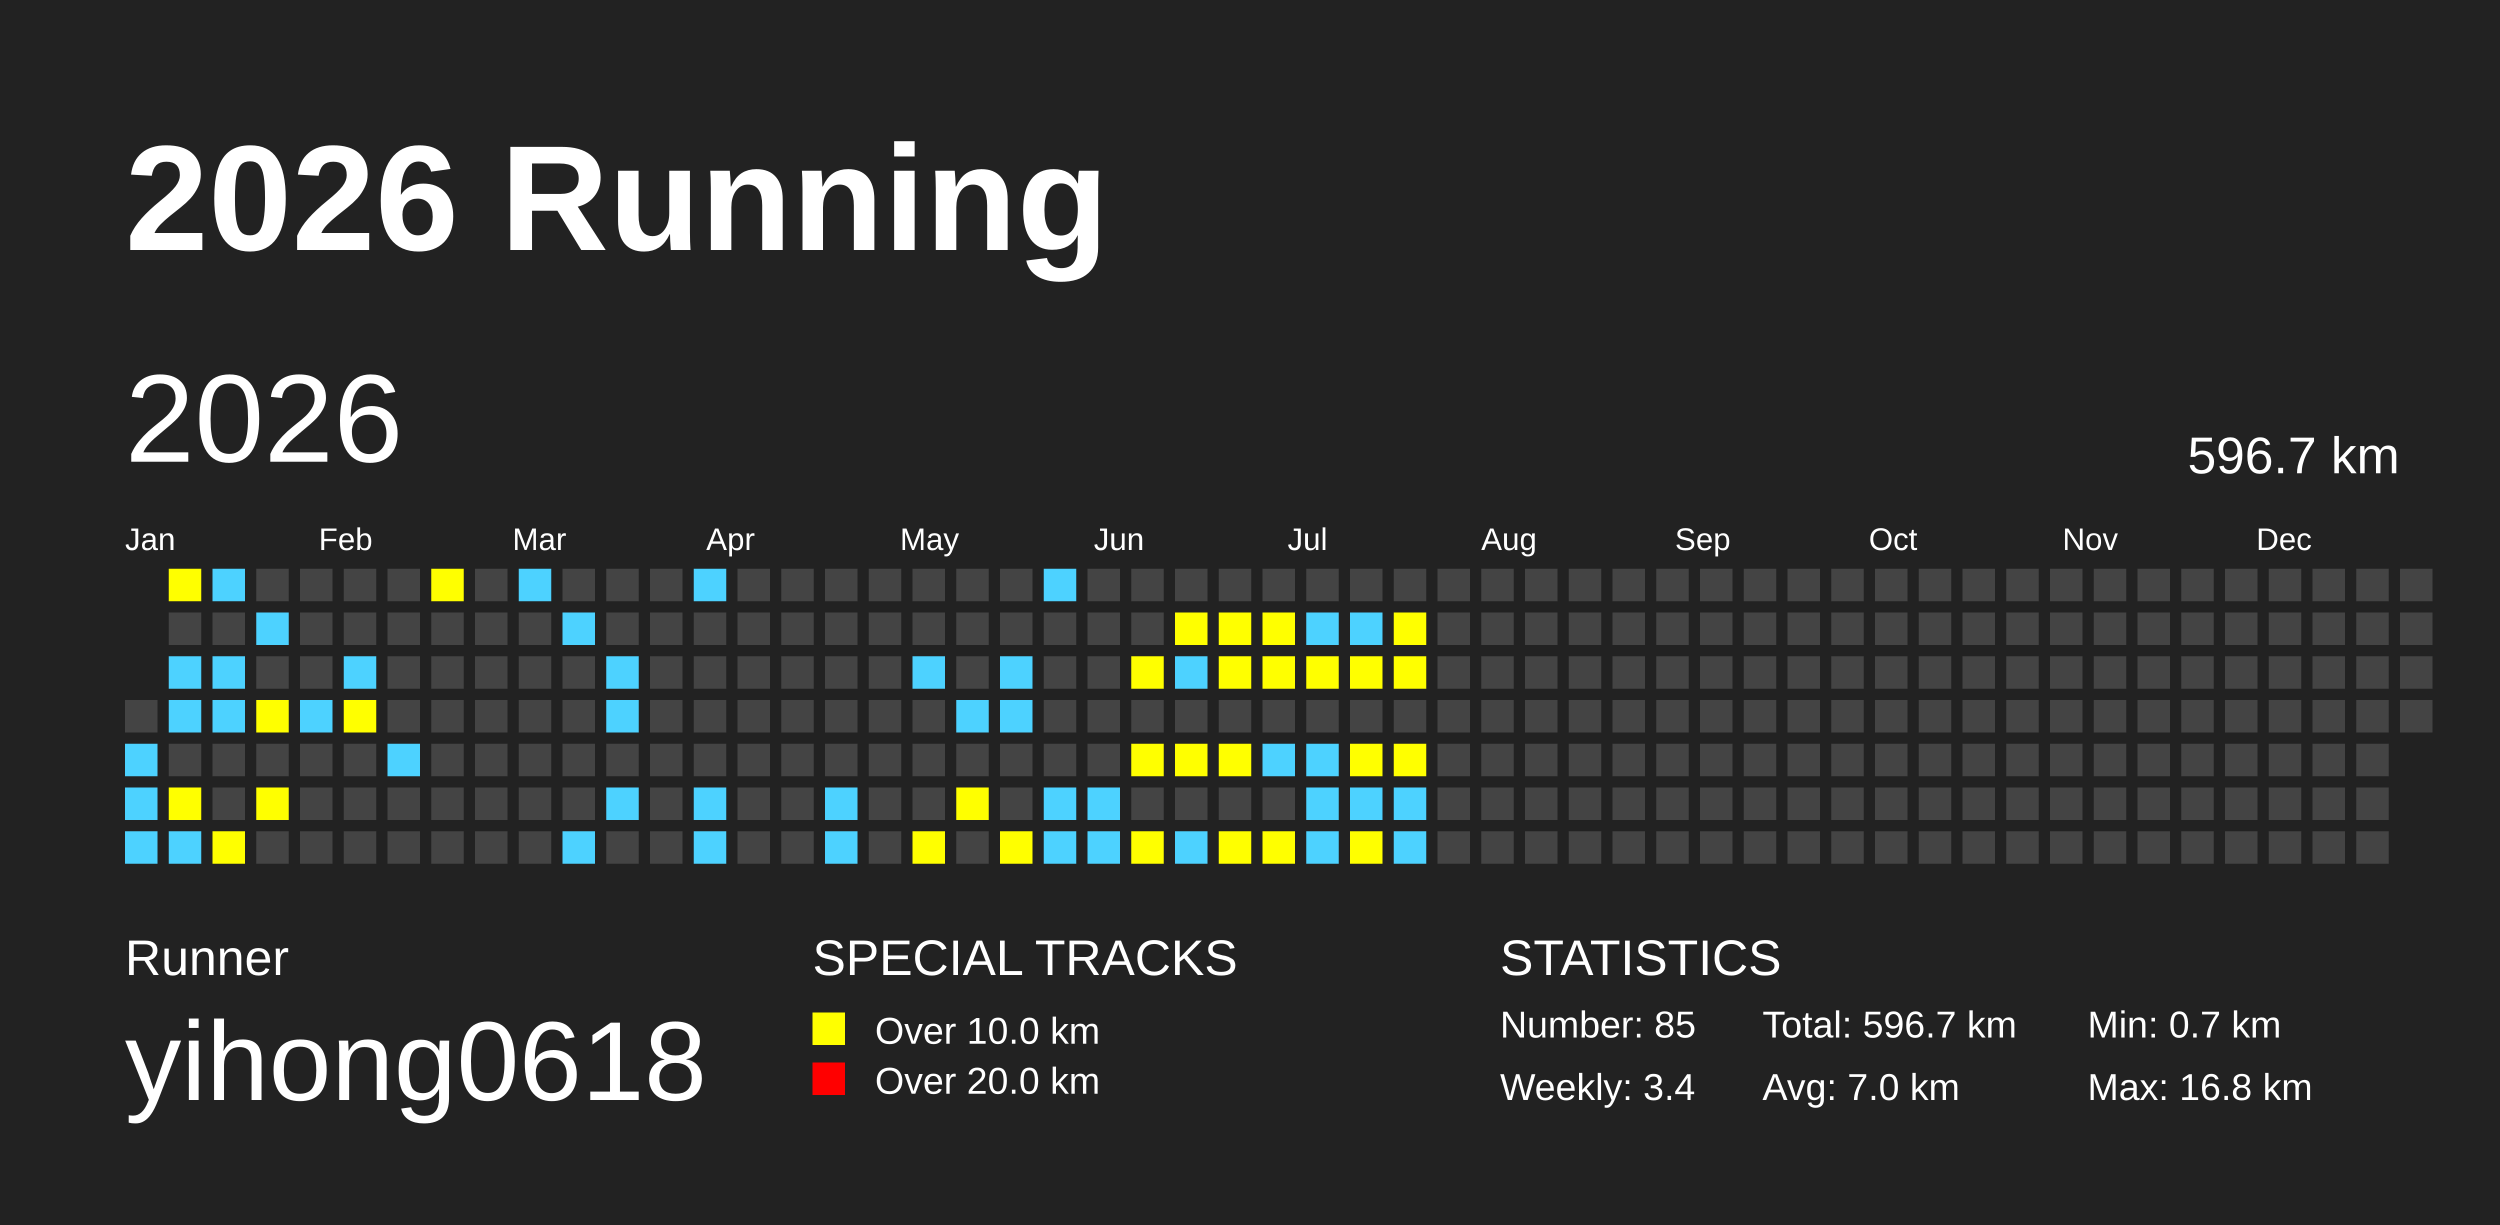
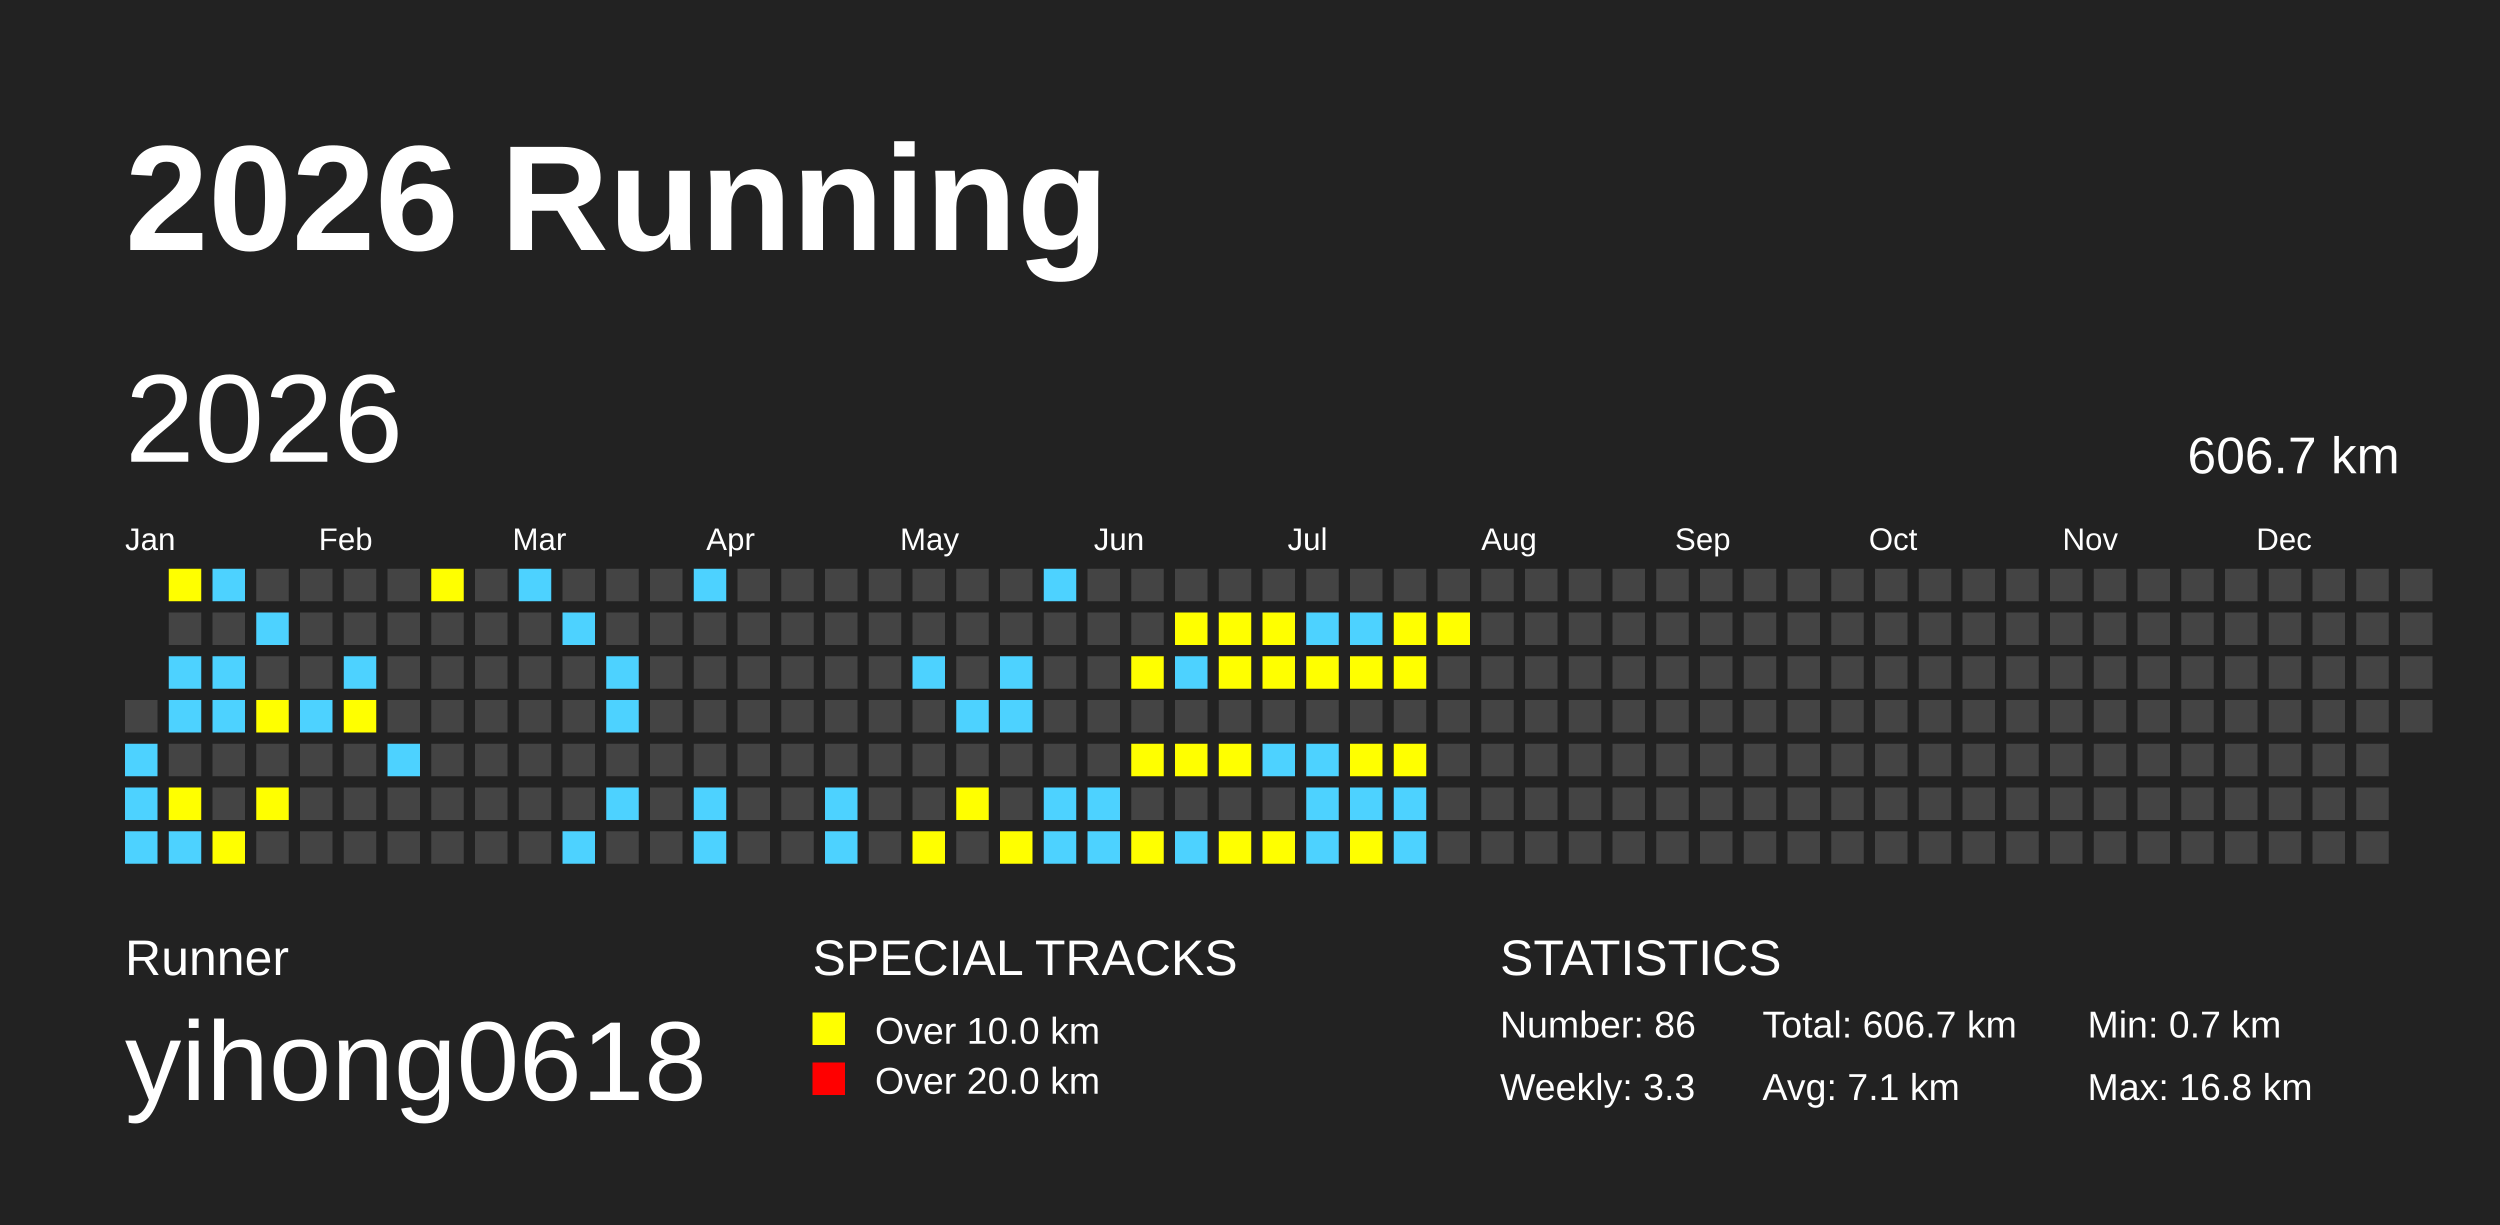
<svg xmlns="http://www.w3.org/2000/svg" baseProfile="full" height="98mm" version="1.1" viewBox="0,0,200,98" width="200mm">
  <defs>
    <pattern height="2" id="indoor-stripe" patternUnits="userSpaceOnUse" width="2">
      <line stroke="white" stroke-opacity="0.45" stroke-width="0.5" x1="0" x2="2" y1="2" y2="0" />
    </pattern>
  </defs>
  <rect fill="#222222" height="98" width="200" x="0" y="0" />
  <text fill="#FFFFFF" style="font-size:12px; font-family:Arial; font-weight:bold;" x="10" y="20">2026 Running</text>
  <text fill="#FFFFFF" style="font-size:4px; font-family:Arial" x="10" y="78">Runner</text>
  <text fill="#FFFFFF" style="font-size:9px; font-family:Arial" x="10" y="88">yihong0618</text>
  <text fill="#FFFFFF" style="font-size:4px; font-family:Arial" x="65" y="78">SPECIAL TRACKS</text>
  <rect fill="yellow" height="2.6" width="2.6" x="65" y="81" />
  <text fill="#FFFFFF" style="font-size:3px; font-family:Arial" x="70" y="83.5">Over 10.0 km</text>
  <rect fill="red" height="2.6" width="2.6" x="65" y="85" />
  <text fill="#FFFFFF" style="font-size:3px; font-family:Arial" x="70" y="87.5">Over 20.0 km</text>
  <text fill="#FFFFFF" style="font-size:4px; font-family:Arial" x="120" y="78">STATISTICS</text>
-   <text fill="#FFFFFF" style="font-size:3px; font-family:Arial" x="120" y="83">Number: 85</text>
-   <text fill="#FFFFFF" style="font-size:3px; font-family:Arial" x="120" y="88">Weekly: 3.4</text>
-   <text fill="#FFFFFF" style="font-size:3px; font-family:Arial" x="141" y="83">Total: 596.7 km</text>
-   <text fill="#FFFFFF" style="font-size:3px; font-family:Arial" x="141" y="88">Avg: 7.0 km</text>
+   <text fill="#FFFFFF" style="font-size:3px; font-family:Arial" x="120" y="83">Number: 86</text>
+   <text fill="#FFFFFF" style="font-size:3px; font-family:Arial" x="120" y="88">Weekly: 3.3</text>
+   <text fill="#FFFFFF" style="font-size:3px; font-family:Arial" x="141" y="83">Total: 606.7 km</text>
+   <text fill="#FFFFFF" style="font-size:3px; font-family:Arial" x="141" y="88">Avg: 7.1 km</text>
  <text fill="#FFFFFF" style="font-size:3px; font-family:Arial" x="167" y="83">Min: 0.7 km</text>
  <text fill="#FFFFFF" style="font-size:3px; font-family:Arial" x="167" y="88">Max: 16.8 km</text>
  <text dominant-baseline="hanging" fill="#FFFFFF" style="font-size:10.0px; font-family:Arial;" x="10" y="30">2026</text>
-   <text dominant-baseline="hanging" fill="#FFFFFF" style="font-size:4.125px; font-family:Arial;" x="175" y="35">596.7 km</text>
+   <text dominant-baseline="hanging" fill="#FFFFFF" style="font-size:4.125px; font-family:Arial;" x="175" y="35">606.7 km</text>
  <text fill="#FFFFFF" style="font-size:2.5px; font-family:Arial" x="10.0" y="44">Jan</text>
  <text fill="#FFFFFF" style="font-size:2.5px; font-family:Arial" x="25.5" y="44">Feb</text>
  <text fill="#FFFFFF" style="font-size:2.5px; font-family:Arial" x="41.0" y="44">Mar</text>
  <text fill="#FFFFFF" style="font-size:2.5px; font-family:Arial" x="56.5" y="44">Apr</text>
  <text fill="#FFFFFF" style="font-size:2.5px; font-family:Arial" x="72.0" y="44">May</text>
  <text fill="#FFFFFF" style="font-size:2.5px; font-family:Arial" x="87.5" y="44">Jun</text>
  <text fill="#FFFFFF" style="font-size:2.5px; font-family:Arial" x="103.0" y="44">Jul</text>
  <text fill="#FFFFFF" style="font-size:2.5px; font-family:Arial" x="118.5" y="44">Aug</text>
  <text fill="#FFFFFF" style="font-size:2.5px; font-family:Arial" x="134.0" y="44">Sep</text>
  <text fill="#FFFFFF" style="font-size:2.5px; font-family:Arial" x="149.5" y="44">Oct</text>
  <text fill="#FFFFFF" style="font-size:2.5px; font-family:Arial" x="165.0" y="44">Nov</text>
  <text fill="#FFFFFF" style="font-size:2.5px; font-family:Arial" x="180.5" y="44">Dec</text>
  <rect fill="#444444" height="2.6" width="2.6" x="10.0" y="56.0" />
  <rect fill="#4DD2FF" height="2.6" width="2.6" x="10.0" y="59.5" />
  <rect fill="#4DD2FF" height="2.6" width="2.6" x="10.0" y="63.0" />
  <rect fill="#4DD2FF" height="2.6" width="2.6" x="10.0" y="66.5" />
  <rect fill="yellow" height="2.6" width="2.6" x="13.5" y="45.5" />
  <rect fill="#444444" height="2.6" width="2.6" x="13.5" y="49.0" />
  <rect fill="#4DD2FF" height="2.6" width="2.6" x="13.5" y="52.5" />
  <rect fill="#4DD2FF" height="2.6" width="2.6" x="13.5" y="56.0" />
  <rect fill="#444444" height="2.6" width="2.6" x="13.5" y="59.5" />
  <rect fill="yellow" height="2.6" width="2.6" x="13.5" y="63.0" />
  <rect fill="#4DD2FF" height="2.6" width="2.6" x="13.5" y="66.5" />
  <rect fill="#4DD2FF" height="2.6" width="2.6" x="17.0" y="45.5" />
  <rect fill="#444444" height="2.6" width="2.6" x="17.0" y="49.0" />
  <rect fill="#4DD2FF" height="2.6" width="2.6" x="17.0" y="52.5" />
  <rect fill="#4DD2FF" height="2.6" width="2.6" x="17.0" y="56.0" />
  <rect fill="#444444" height="2.6" width="2.6" x="17.0" y="59.5" />
  <rect fill="#444444" height="2.6" width="2.6" x="17.0" y="63.0" />
  <rect fill="yellow" height="2.6" width="2.6" x="17.0" y="66.5" />
  <rect fill="#444444" height="2.6" width="2.6" x="20.5" y="45.5" />
  <rect fill="#4DD2FF" height="2.6" width="2.6" x="20.5" y="49.0" />
  <rect fill="#444444" height="2.6" width="2.6" x="20.5" y="52.5" />
  <rect fill="yellow" height="2.6" width="2.6" x="20.5" y="56.0" />
  <rect fill="#444444" height="2.6" width="2.6" x="20.5" y="59.5" />
  <rect fill="yellow" height="2.6" width="2.6" x="20.5" y="63.0" />
  <rect fill="#444444" height="2.6" width="2.6" x="20.5" y="66.5" />
  <rect fill="#444444" height="2.6" width="2.6" x="24.0" y="45.5" />
  <rect fill="#444444" height="2.6" width="2.6" x="24.0" y="49.0" />
  <rect fill="#444444" height="2.6" width="2.6" x="24.0" y="52.5" />
  <rect fill="#4DD2FF" height="2.6" width="2.6" x="24.0" y="56.0" />
  <rect fill="#444444" height="2.6" width="2.6" x="24.0" y="59.5" />
  <rect fill="#444444" height="2.6" width="2.6" x="24.0" y="63.0" />
  <rect fill="#444444" height="2.6" width="2.6" x="24.0" y="66.5" />
  <rect fill="#444444" height="2.6" width="2.6" x="27.5" y="45.5" />
  <rect fill="#444444" height="2.6" width="2.6" x="27.5" y="49.0" />
  <rect fill="#4DD2FF" height="2.6" width="2.6" x="27.5" y="52.5" />
  <rect fill="yellow" height="2.6" width="2.6" x="27.5" y="56.0" />
  <rect fill="#444444" height="2.6" width="2.6" x="27.5" y="59.5" />
  <rect fill="#444444" height="2.6" width="2.6" x="27.5" y="63.0" />
  <rect fill="#444444" height="2.6" width="2.6" x="27.5" y="66.5" />
  <rect fill="#444444" height="2.6" width="2.6" x="31.0" y="45.5" />
  <rect fill="#444444" height="2.6" width="2.6" x="31.0" y="49.0" />
  <rect fill="#444444" height="2.6" width="2.6" x="31.0" y="52.5" />
  <rect fill="#444444" height="2.6" width="2.6" x="31.0" y="56.0" />
  <rect fill="#4DD2FF" height="2.6" width="2.6" x="31.0" y="59.5" />
  <rect fill="#444444" height="2.6" width="2.6" x="31.0" y="63.0" />
  <rect fill="#444444" height="2.6" width="2.6" x="31.0" y="66.5" />
  <rect fill="yellow" height="2.6" width="2.6" x="34.5" y="45.5" />
  <rect fill="#444444" height="2.6" width="2.6" x="34.5" y="49.0" />
  <rect fill="#444444" height="2.6" width="2.6" x="34.5" y="52.5" />
  <rect fill="#444444" height="2.6" width="2.6" x="34.5" y="56.0" />
  <rect fill="#444444" height="2.6" width="2.6" x="34.5" y="59.5" />
  <rect fill="#444444" height="2.6" width="2.6" x="34.5" y="63.0" />
  <rect fill="#444444" height="2.6" width="2.6" x="34.5" y="66.5" />
  <rect fill="#444444" height="2.6" width="2.6" x="38.0" y="45.5" />
  <rect fill="#444444" height="2.6" width="2.6" x="38.0" y="49.0" />
  <rect fill="#444444" height="2.6" width="2.6" x="38.0" y="52.5" />
  <rect fill="#444444" height="2.6" width="2.6" x="38.0" y="56.0" />
  <rect fill="#444444" height="2.6" width="2.6" x="38.0" y="59.5" />
  <rect fill="#444444" height="2.6" width="2.6" x="38.0" y="63.0" />
  <rect fill="#444444" height="2.6" width="2.6" x="38.0" y="66.5" />
  <rect fill="#4DD2FF" height="2.6" width="2.6" x="41.5" y="45.5" />
  <rect fill="#444444" height="2.6" width="2.6" x="41.5" y="49.0" />
  <rect fill="#444444" height="2.6" width="2.6" x="41.5" y="52.5" />
  <rect fill="#444444" height="2.6" width="2.6" x="41.5" y="56.0" />
  <rect fill="#444444" height="2.6" width="2.6" x="41.5" y="59.5" />
  <rect fill="#444444" height="2.6" width="2.6" x="41.5" y="63.0" />
  <rect fill="#444444" height="2.6" width="2.6" x="41.5" y="66.5" />
  <rect fill="#444444" height="2.6" width="2.6" x="45.0" y="45.5" />
  <rect fill="#4DD2FF" height="2.6" width="2.6" x="45.0" y="49.0" />
  <rect fill="#444444" height="2.6" width="2.6" x="45.0" y="52.5" />
  <rect fill="#444444" height="2.6" width="2.6" x="45.0" y="56.0" />
  <rect fill="#444444" height="2.6" width="2.6" x="45.0" y="59.5" />
  <rect fill="#444444" height="2.6" width="2.6" x="45.0" y="63.0" />
  <rect fill="#4DD2FF" height="2.6" width="2.6" x="45.0" y="66.5" />
  <rect fill="#444444" height="2.6" width="2.6" x="48.5" y="45.5" />
  <rect fill="#444444" height="2.6" width="2.6" x="48.5" y="49.0" />
  <rect fill="#4DD2FF" height="2.6" width="2.6" x="48.5" y="52.5" />
  <rect fill="#4DD2FF" height="2.6" width="2.6" x="48.5" y="56.0" />
  <rect fill="#444444" height="2.6" width="2.6" x="48.5" y="59.5" />
  <rect fill="#4DD2FF" height="2.6" width="2.6" x="48.5" y="63.0" />
  <rect fill="#444444" height="2.6" width="2.6" x="48.5" y="66.5" />
  <rect fill="#444444" height="2.6" width="2.6" x="52.0" y="45.5" />
  <rect fill="#444444" height="2.6" width="2.6" x="52.0" y="49.0" />
  <rect fill="#444444" height="2.6" width="2.6" x="52.0" y="52.5" />
  <rect fill="#444444" height="2.6" width="2.6" x="52.0" y="56.0" />
  <rect fill="#444444" height="2.6" width="2.6" x="52.0" y="59.5" />
  <rect fill="#444444" height="2.6" width="2.6" x="52.0" y="63.0" />
  <rect fill="#444444" height="2.6" width="2.6" x="52.0" y="66.5" />
  <rect fill="#4DD2FF" height="2.6" width="2.6" x="55.5" y="45.5" />
  <rect fill="#444444" height="2.6" width="2.6" x="55.5" y="49.0" />
  <rect fill="#444444" height="2.6" width="2.6" x="55.5" y="52.5" />
  <rect fill="#444444" height="2.6" width="2.6" x="55.5" y="56.0" />
  <rect fill="#444444" height="2.6" width="2.6" x="55.5" y="59.5" />
  <rect fill="#4DD2FF" height="2.6" width="2.6" x="55.5" y="63.0" />
  <rect fill="#4DD2FF" height="2.6" width="2.6" x="55.5" y="66.5" />
  <rect fill="#444444" height="2.6" width="2.6" x="59.0" y="45.5" />
  <rect fill="#444444" height="2.6" width="2.6" x="59.0" y="49.0" />
  <rect fill="#444444" height="2.6" width="2.6" x="59.0" y="52.5" />
  <rect fill="#444444" height="2.6" width="2.6" x="59.0" y="56.0" />
  <rect fill="#444444" height="2.6" width="2.6" x="59.0" y="59.5" />
  <rect fill="#444444" height="2.6" width="2.6" x="59.0" y="63.0" />
  <rect fill="#444444" height="2.6" width="2.6" x="59.0" y="66.5" />
  <rect fill="#444444" height="2.6" width="2.6" x="62.5" y="45.5" />
  <rect fill="#444444" height="2.6" width="2.6" x="62.5" y="49.0" />
  <rect fill="#444444" height="2.6" width="2.6" x="62.5" y="52.5" />
  <rect fill="#444444" height="2.6" width="2.6" x="62.5" y="56.0" />
  <rect fill="#444444" height="2.6" width="2.6" x="62.5" y="59.5" />
  <rect fill="#444444" height="2.6" width="2.6" x="62.5" y="63.0" />
  <rect fill="#444444" height="2.6" width="2.6" x="62.5" y="66.5" />
  <rect fill="#444444" height="2.6" width="2.6" x="66.0" y="45.5" />
  <rect fill="#444444" height="2.6" width="2.6" x="66.0" y="49.0" />
  <rect fill="#444444" height="2.6" width="2.6" x="66.0" y="52.5" />
  <rect fill="#444444" height="2.6" width="2.6" x="66.0" y="56.0" />
  <rect fill="#444444" height="2.6" width="2.6" x="66.0" y="59.5" />
  <rect fill="#4DD2FF" height="2.6" width="2.6" x="66.0" y="63.0" />
  <rect fill="#4DD2FF" height="2.6" width="2.6" x="66.0" y="66.5" />
  <rect fill="#444444" height="2.6" width="2.6" x="69.5" y="45.5" />
  <rect fill="#444444" height="2.6" width="2.6" x="69.5" y="49.0" />
  <rect fill="#444444" height="2.6" width="2.6" x="69.5" y="52.5" />
  <rect fill="#444444" height="2.6" width="2.6" x="69.5" y="56.0" />
  <rect fill="#444444" height="2.6" width="2.6" x="69.5" y="59.5" />
  <rect fill="#444444" height="2.6" width="2.6" x="69.5" y="63.0" />
  <rect fill="#444444" height="2.6" width="2.6" x="69.5" y="66.5" />
  <rect fill="#444444" height="2.6" width="2.6" x="73.0" y="45.5" />
  <rect fill="#444444" height="2.6" width="2.6" x="73.0" y="49.0" />
  <rect fill="#4DD2FF" height="2.6" width="2.6" x="73.0" y="52.5" />
  <rect fill="#444444" height="2.6" width="2.6" x="73.0" y="56.0" />
  <rect fill="#444444" height="2.6" width="2.6" x="73.0" y="59.5" />
  <rect fill="#444444" height="2.6" width="2.6" x="73.0" y="63.0" />
  <rect fill="yellow" height="2.6" width="2.6" x="73.0" y="66.5" />
  <rect fill="#444444" height="2.6" width="2.6" x="76.5" y="45.5" />
  <rect fill="#444444" height="2.6" width="2.6" x="76.5" y="49.0" />
  <rect fill="#444444" height="2.6" width="2.6" x="76.5" y="52.5" />
  <rect fill="#4DD2FF" height="2.6" width="2.6" x="76.5" y="56.0" />
  <rect fill="#444444" height="2.6" width="2.6" x="76.5" y="59.5" />
  <rect fill="yellow" height="2.6" width="2.6" x="76.5" y="63.0" />
  <rect fill="#444444" height="2.6" width="2.6" x="76.5" y="66.5" />
  <rect fill="#444444" height="2.6" width="2.6" x="80.0" y="45.5" />
  <rect fill="#444444" height="2.6" width="2.6" x="80.0" y="49.0" />
  <rect fill="#4DD2FF" height="2.6" width="2.6" x="80.0" y="52.5" />
  <rect fill="#4DD2FF" height="2.6" width="2.6" x="80.0" y="56.0" />
  <rect fill="#444444" height="2.6" width="2.6" x="80.0" y="59.5" />
  <rect fill="#444444" height="2.6" width="2.6" x="80.0" y="63.0" />
  <rect fill="yellow" height="2.6" width="2.6" x="80.0" y="66.5" />
  <rect fill="#4DD2FF" height="2.6" width="2.6" x="83.5" y="45.5" />
  <rect fill="#444444" height="2.6" width="2.6" x="83.5" y="49.0" />
  <rect fill="#444444" height="2.6" width="2.6" x="83.5" y="52.5" />
  <rect fill="#444444" height="2.6" width="2.6" x="83.5" y="56.0" />
  <rect fill="#444444" height="2.6" width="2.6" x="83.5" y="59.5" />
  <rect fill="#4DD2FF" height="2.6" width="2.6" x="83.5" y="63.0" />
  <rect fill="#4DD2FF" height="2.6" width="2.6" x="83.5" y="66.5" />
  <rect fill="#444444" height="2.6" width="2.6" x="87.0" y="45.5" />
  <rect fill="#444444" height="2.6" width="2.6" x="87.0" y="49.0" />
  <rect fill="#444444" height="2.6" width="2.6" x="87.0" y="52.5" />
  <rect fill="#444444" height="2.6" width="2.6" x="87.0" y="56.0" />
  <rect fill="#444444" height="2.6" width="2.6" x="87.0" y="59.5" />
  <rect fill="#4DD2FF" height="2.6" width="2.6" x="87.0" y="63.0" />
  <rect fill="#4DD2FF" height="2.6" width="2.6" x="87.0" y="66.5" />
  <rect fill="#444444" height="2.6" width="2.6" x="90.5" y="45.5" />
  <rect fill="#444444" height="2.6" width="2.6" x="90.5" y="49.0" />
  <rect fill="yellow" height="2.6" width="2.6" x="90.5" y="52.5" />
  <rect fill="#444444" height="2.6" width="2.6" x="90.5" y="56.0" />
  <rect fill="yellow" height="2.6" width="2.6" x="90.5" y="59.5" />
  <rect fill="#444444" height="2.6" width="2.6" x="90.5" y="63.0" />
  <rect fill="yellow" height="2.6" width="2.6" x="90.5" y="66.5" />
  <rect fill="#444444" height="2.6" width="2.6" x="94.0" y="45.5" />
  <rect fill="yellow" height="2.6" width="2.6" x="94.0" y="49.0" />
  <rect fill="#4DD2FF" height="2.6" width="2.6" x="94.0" y="52.5" />
  <rect fill="#444444" height="2.6" width="2.6" x="94.0" y="56.0" />
  <rect fill="yellow" height="2.6" width="2.6" x="94.0" y="59.5" />
  <rect fill="#444444" height="2.6" width="2.6" x="94.0" y="63.0" />
  <rect fill="#4DD2FF" height="2.6" width="2.6" x="94.0" y="66.5" />
  <rect fill="#444444" height="2.6" width="2.6" x="97.5" y="45.5" />
  <rect fill="yellow" height="2.6" width="2.6" x="97.5" y="49.0" />
  <rect fill="yellow" height="2.6" width="2.6" x="97.5" y="52.5" />
  <rect fill="#444444" height="2.6" width="2.6" x="97.5" y="56.0" />
  <rect fill="yellow" height="2.6" width="2.6" x="97.5" y="59.5" />
  <rect fill="#444444" height="2.6" width="2.6" x="97.5" y="63.0" />
  <rect fill="yellow" height="2.6" width="2.6" x="97.5" y="66.5" />
  <rect fill="#444444" height="2.6" width="2.6" x="101.0" y="45.5" />
  <rect fill="yellow" height="2.6" width="2.6" x="101.0" y="49.0" />
  <rect fill="yellow" height="2.6" width="2.6" x="101.0" y="52.5" />
  <rect fill="#444444" height="2.6" width="2.6" x="101.0" y="56.0" />
  <rect fill="#4DD2FF" height="2.6" width="2.6" x="101.0" y="59.5" />
  <rect fill="#444444" height="2.6" width="2.6" x="101.0" y="63.0" />
  <rect fill="yellow" height="2.6" width="2.6" x="101.0" y="66.5" />
  <rect fill="#444444" height="2.6" width="2.6" x="104.5" y="45.5" />
  <rect fill="#4DD2FF" height="2.6" width="2.6" x="104.5" y="49.0" />
  <rect fill="yellow" height="2.6" width="2.6" x="104.5" y="52.5" />
  <rect fill="#444444" height="2.6" width="2.6" x="104.5" y="56.0" />
  <rect fill="#4DD2FF" height="2.6" width="2.6" x="104.5" y="59.5" />
  <rect fill="#4DD2FF" height="2.6" width="2.6" x="104.5" y="63.0" />
  <rect fill="#4DD2FF" height="2.6" width="2.6" x="104.5" y="66.5" />
  <rect fill="#444444" height="2.6" width="2.6" x="108.0" y="45.5" />
  <rect fill="#4DD2FF" height="2.6" width="2.6" x="108.0" y="49.0" />
  <rect fill="yellow" height="2.6" width="2.6" x="108.0" y="52.5" />
  <rect fill="#444444" height="2.6" width="2.6" x="108.0" y="56.0" />
  <rect fill="yellow" height="2.6" width="2.6" x="108.0" y="59.5" />
  <rect fill="#4DD2FF" height="2.6" width="2.6" x="108.0" y="63.0" />
  <rect fill="yellow" height="2.6" width="2.6" x="108.0" y="66.5" />
  <rect fill="#444444" height="2.6" width="2.6" x="111.5" y="45.5" />
  <rect fill="yellow" height="2.6" width="2.6" x="111.5" y="49.0" />
  <rect fill="yellow" height="2.6" width="2.6" x="111.5" y="52.5" />
  <rect fill="#444444" height="2.6" width="2.6" x="111.5" y="56.0" />
  <rect fill="yellow" height="2.6" width="2.6" x="111.5" y="59.5" />
  <rect fill="#4DD2FF" height="2.6" width="2.6" x="111.5" y="63.0" />
  <rect fill="#4DD2FF" height="2.6" width="2.6" x="111.5" y="66.5" />
  <rect fill="#444444" height="2.6" width="2.6" x="115.0" y="45.5" />
-   <rect fill="#444444" height="2.6" width="2.6" x="115.0" y="49.0" />
+   <rect fill="yellow" height="2.6" width="2.6" x="115.0" y="49.0" />
  <rect fill="#444444" height="2.6" width="2.6" x="115.0" y="52.5" />
  <rect fill="#444444" height="2.6" width="2.6" x="115.0" y="56.0" />
  <rect fill="#444444" height="2.6" width="2.6" x="115.0" y="59.5" />
  <rect fill="#444444" height="2.6" width="2.6" x="115.0" y="63.0" />
  <rect fill="#444444" height="2.6" width="2.6" x="115.0" y="66.5" />
  <rect fill="#444444" height="2.6" width="2.6" x="118.5" y="45.5" />
  <rect fill="#444444" height="2.6" width="2.6" x="118.5" y="49.0" />
  <rect fill="#444444" height="2.6" width="2.6" x="118.5" y="52.5" />
  <rect fill="#444444" height="2.6" width="2.6" x="118.5" y="56.0" />
  <rect fill="#444444" height="2.6" width="2.6" x="118.5" y="59.5" />
  <rect fill="#444444" height="2.6" width="2.6" x="118.5" y="63.0" />
  <rect fill="#444444" height="2.6" width="2.6" x="118.5" y="66.5" />
  <rect fill="#444444" height="2.6" width="2.6" x="122.0" y="45.5" />
  <rect fill="#444444" height="2.6" width="2.6" x="122.0" y="49.0" />
  <rect fill="#444444" height="2.6" width="2.6" x="122.0" y="52.5" />
  <rect fill="#444444" height="2.6" width="2.6" x="122.0" y="56.0" />
  <rect fill="#444444" height="2.6" width="2.6" x="122.0" y="59.5" />
  <rect fill="#444444" height="2.6" width="2.6" x="122.0" y="63.0" />
  <rect fill="#444444" height="2.6" width="2.6" x="122.0" y="66.5" />
  <rect fill="#444444" height="2.6" width="2.6" x="125.5" y="45.5" />
  <rect fill="#444444" height="2.6" width="2.6" x="125.5" y="49.0" />
  <rect fill="#444444" height="2.6" width="2.6" x="125.5" y="52.5" />
  <rect fill="#444444" height="2.6" width="2.6" x="125.5" y="56.0" />
  <rect fill="#444444" height="2.6" width="2.6" x="125.5" y="59.5" />
  <rect fill="#444444" height="2.6" width="2.6" x="125.5" y="63.0" />
  <rect fill="#444444" height="2.6" width="2.6" x="125.5" y="66.5" />
  <rect fill="#444444" height="2.6" width="2.6" x="129.0" y="45.5" />
  <rect fill="#444444" height="2.6" width="2.6" x="129.0" y="49.0" />
  <rect fill="#444444" height="2.6" width="2.6" x="129.0" y="52.5" />
  <rect fill="#444444" height="2.6" width="2.6" x="129.0" y="56.0" />
  <rect fill="#444444" height="2.6" width="2.6" x="129.0" y="59.5" />
  <rect fill="#444444" height="2.6" width="2.6" x="129.0" y="63.0" />
  <rect fill="#444444" height="2.6" width="2.6" x="129.0" y="66.5" />
  <rect fill="#444444" height="2.6" width="2.6" x="132.5" y="45.5" />
  <rect fill="#444444" height="2.6" width="2.6" x="132.5" y="49.0" />
  <rect fill="#444444" height="2.6" width="2.6" x="132.5" y="52.5" />
  <rect fill="#444444" height="2.6" width="2.6" x="132.5" y="56.0" />
  <rect fill="#444444" height="2.6" width="2.6" x="132.5" y="59.5" />
  <rect fill="#444444" height="2.6" width="2.6" x="132.5" y="63.0" />
  <rect fill="#444444" height="2.6" width="2.6" x="132.5" y="66.5" />
  <rect fill="#444444" height="2.6" width="2.6" x="136.0" y="45.5" />
  <rect fill="#444444" height="2.6" width="2.6" x="136.0" y="49.0" />
  <rect fill="#444444" height="2.6" width="2.6" x="136.0" y="52.5" />
  <rect fill="#444444" height="2.6" width="2.6" x="136.0" y="56.0" />
  <rect fill="#444444" height="2.6" width="2.6" x="136.0" y="59.5" />
  <rect fill="#444444" height="2.6" width="2.6" x="136.0" y="63.0" />
  <rect fill="#444444" height="2.6" width="2.6" x="136.0" y="66.5" />
  <rect fill="#444444" height="2.6" width="2.6" x="139.5" y="45.5" />
  <rect fill="#444444" height="2.6" width="2.6" x="139.5" y="49.0" />
  <rect fill="#444444" height="2.6" width="2.6" x="139.5" y="52.5" />
  <rect fill="#444444" height="2.6" width="2.6" x="139.5" y="56.0" />
  <rect fill="#444444" height="2.6" width="2.6" x="139.5" y="59.5" />
  <rect fill="#444444" height="2.6" width="2.6" x="139.5" y="63.0" />
  <rect fill="#444444" height="2.6" width="2.6" x="139.5" y="66.5" />
  <rect fill="#444444" height="2.6" width="2.6" x="143.0" y="45.5" />
  <rect fill="#444444" height="2.6" width="2.6" x="143.0" y="49.0" />
  <rect fill="#444444" height="2.6" width="2.6" x="143.0" y="52.5" />
  <rect fill="#444444" height="2.6" width="2.6" x="143.0" y="56.0" />
  <rect fill="#444444" height="2.6" width="2.6" x="143.0" y="59.5" />
  <rect fill="#444444" height="2.6" width="2.6" x="143.0" y="63.0" />
  <rect fill="#444444" height="2.6" width="2.6" x="143.0" y="66.5" />
  <rect fill="#444444" height="2.6" width="2.6" x="146.5" y="45.5" />
  <rect fill="#444444" height="2.6" width="2.6" x="146.5" y="49.0" />
  <rect fill="#444444" height="2.6" width="2.6" x="146.5" y="52.5" />
  <rect fill="#444444" height="2.6" width="2.6" x="146.5" y="56.0" />
  <rect fill="#444444" height="2.6" width="2.6" x="146.5" y="59.5" />
  <rect fill="#444444" height="2.6" width="2.6" x="146.5" y="63.0" />
  <rect fill="#444444" height="2.6" width="2.6" x="146.5" y="66.5" />
  <rect fill="#444444" height="2.6" width="2.6" x="150.0" y="45.5" />
  <rect fill="#444444" height="2.6" width="2.6" x="150.0" y="49.0" />
  <rect fill="#444444" height="2.6" width="2.6" x="150.0" y="52.5" />
  <rect fill="#444444" height="2.6" width="2.6" x="150.0" y="56.0" />
  <rect fill="#444444" height="2.6" width="2.6" x="150.0" y="59.5" />
  <rect fill="#444444" height="2.6" width="2.6" x="150.0" y="63.0" />
  <rect fill="#444444" height="2.6" width="2.6" x="150.0" y="66.5" />
  <rect fill="#444444" height="2.6" width="2.6" x="153.5" y="45.5" />
  <rect fill="#444444" height="2.6" width="2.6" x="153.5" y="49.0" />
  <rect fill="#444444" height="2.6" width="2.6" x="153.5" y="52.5" />
  <rect fill="#444444" height="2.6" width="2.6" x="153.5" y="56.0" />
  <rect fill="#444444" height="2.6" width="2.6" x="153.5" y="59.5" />
  <rect fill="#444444" height="2.6" width="2.6" x="153.5" y="63.0" />
  <rect fill="#444444" height="2.6" width="2.6" x="153.5" y="66.5" />
  <rect fill="#444444" height="2.6" width="2.6" x="157.0" y="45.5" />
  <rect fill="#444444" height="2.6" width="2.6" x="157.0" y="49.0" />
  <rect fill="#444444" height="2.6" width="2.6" x="157.0" y="52.5" />
  <rect fill="#444444" height="2.6" width="2.6" x="157.0" y="56.0" />
  <rect fill="#444444" height="2.6" width="2.6" x="157.0" y="59.5" />
  <rect fill="#444444" height="2.6" width="2.6" x="157.0" y="63.0" />
  <rect fill="#444444" height="2.6" width="2.6" x="157.0" y="66.5" />
  <rect fill="#444444" height="2.6" width="2.6" x="160.5" y="45.5" />
  <rect fill="#444444" height="2.6" width="2.6" x="160.5" y="49.0" />
  <rect fill="#444444" height="2.6" width="2.6" x="160.5" y="52.5" />
  <rect fill="#444444" height="2.6" width="2.6" x="160.5" y="56.0" />
  <rect fill="#444444" height="2.6" width="2.6" x="160.5" y="59.5" />
  <rect fill="#444444" height="2.6" width="2.6" x="160.5" y="63.0" />
  <rect fill="#444444" height="2.6" width="2.6" x="160.5" y="66.5" />
  <rect fill="#444444" height="2.6" width="2.6" x="164.0" y="45.5" />
  <rect fill="#444444" height="2.6" width="2.6" x="164.0" y="49.0" />
  <rect fill="#444444" height="2.6" width="2.6" x="164.0" y="52.5" />
  <rect fill="#444444" height="2.6" width="2.6" x="164.0" y="56.0" />
  <rect fill="#444444" height="2.6" width="2.6" x="164.0" y="59.5" />
  <rect fill="#444444" height="2.6" width="2.6" x="164.0" y="63.0" />
  <rect fill="#444444" height="2.6" width="2.6" x="164.0" y="66.5" />
  <rect fill="#444444" height="2.6" width="2.6" x="167.5" y="45.5" />
  <rect fill="#444444" height="2.6" width="2.6" x="167.5" y="49.0" />
  <rect fill="#444444" height="2.6" width="2.6" x="167.5" y="52.5" />
  <rect fill="#444444" height="2.6" width="2.6" x="167.5" y="56.0" />
  <rect fill="#444444" height="2.6" width="2.6" x="167.5" y="59.5" />
  <rect fill="#444444" height="2.6" width="2.6" x="167.5" y="63.0" />
  <rect fill="#444444" height="2.6" width="2.6" x="167.5" y="66.5" />
  <rect fill="#444444" height="2.6" width="2.6" x="171.0" y="45.5" />
  <rect fill="#444444" height="2.6" width="2.6" x="171.0" y="49.0" />
  <rect fill="#444444" height="2.6" width="2.6" x="171.0" y="52.5" />
  <rect fill="#444444" height="2.6" width="2.6" x="171.0" y="56.0" />
  <rect fill="#444444" height="2.6" width="2.6" x="171.0" y="59.5" />
  <rect fill="#444444" height="2.6" width="2.6" x="171.0" y="63.0" />
  <rect fill="#444444" height="2.6" width="2.6" x="171.0" y="66.5" />
  <rect fill="#444444" height="2.6" width="2.6" x="174.5" y="45.5" />
  <rect fill="#444444" height="2.6" width="2.6" x="174.5" y="49.0" />
  <rect fill="#444444" height="2.6" width="2.6" x="174.5" y="52.5" />
  <rect fill="#444444" height="2.6" width="2.6" x="174.5" y="56.0" />
  <rect fill="#444444" height="2.6" width="2.6" x="174.5" y="59.5" />
  <rect fill="#444444" height="2.6" width="2.6" x="174.5" y="63.0" />
  <rect fill="#444444" height="2.6" width="2.6" x="174.5" y="66.5" />
  <rect fill="#444444" height="2.6" width="2.6" x="178.0" y="45.5" />
  <rect fill="#444444" height="2.6" width="2.6" x="178.0" y="49.0" />
  <rect fill="#444444" height="2.6" width="2.6" x="178.0" y="52.5" />
  <rect fill="#444444" height="2.6" width="2.6" x="178.0" y="56.0" />
  <rect fill="#444444" height="2.6" width="2.6" x="178.0" y="59.5" />
  <rect fill="#444444" height="2.6" width="2.6" x="178.0" y="63.0" />
  <rect fill="#444444" height="2.6" width="2.6" x="178.0" y="66.5" />
  <rect fill="#444444" height="2.6" width="2.6" x="181.5" y="45.5" />
  <rect fill="#444444" height="2.6" width="2.6" x="181.5" y="49.0" />
  <rect fill="#444444" height="2.6" width="2.6" x="181.5" y="52.5" />
  <rect fill="#444444" height="2.6" width="2.6" x="181.5" y="56.0" />
  <rect fill="#444444" height="2.6" width="2.6" x="181.5" y="59.5" />
  <rect fill="#444444" height="2.6" width="2.6" x="181.5" y="63.0" />
  <rect fill="#444444" height="2.6" width="2.6" x="181.5" y="66.5" />
  <rect fill="#444444" height="2.6" width="2.6" x="185.0" y="45.5" />
  <rect fill="#444444" height="2.6" width="2.6" x="185.0" y="49.0" />
  <rect fill="#444444" height="2.6" width="2.6" x="185.0" y="52.5" />
  <rect fill="#444444" height="2.6" width="2.6" x="185.0" y="56.0" />
  <rect fill="#444444" height="2.6" width="2.6" x="185.0" y="59.5" />
  <rect fill="#444444" height="2.6" width="2.6" x="185.0" y="63.0" />
  <rect fill="#444444" height="2.6" width="2.6" x="185.0" y="66.5" />
  <rect fill="#444444" height="2.6" width="2.6" x="188.5" y="45.5" />
  <rect fill="#444444" height="2.6" width="2.6" x="188.5" y="49.0" />
  <rect fill="#444444" height="2.6" width="2.6" x="188.5" y="52.5" />
  <rect fill="#444444" height="2.6" width="2.6" x="188.5" y="56.0" />
  <rect fill="#444444" height="2.6" width="2.6" x="188.5" y="59.5" />
  <rect fill="#444444" height="2.6" width="2.6" x="188.5" y="63.0" />
  <rect fill="#444444" height="2.6" width="2.6" x="188.5" y="66.5" />
  <rect fill="#444444" height="2.6" width="2.6" x="192.0" y="45.5" />
  <rect fill="#444444" height="2.6" width="2.6" x="192.0" y="49.0" />
  <rect fill="#444444" height="2.6" width="2.6" x="192.0" y="52.5" />
  <rect fill="#444444" height="2.6" width="2.6" x="192.0" y="56.0" />
</svg>
